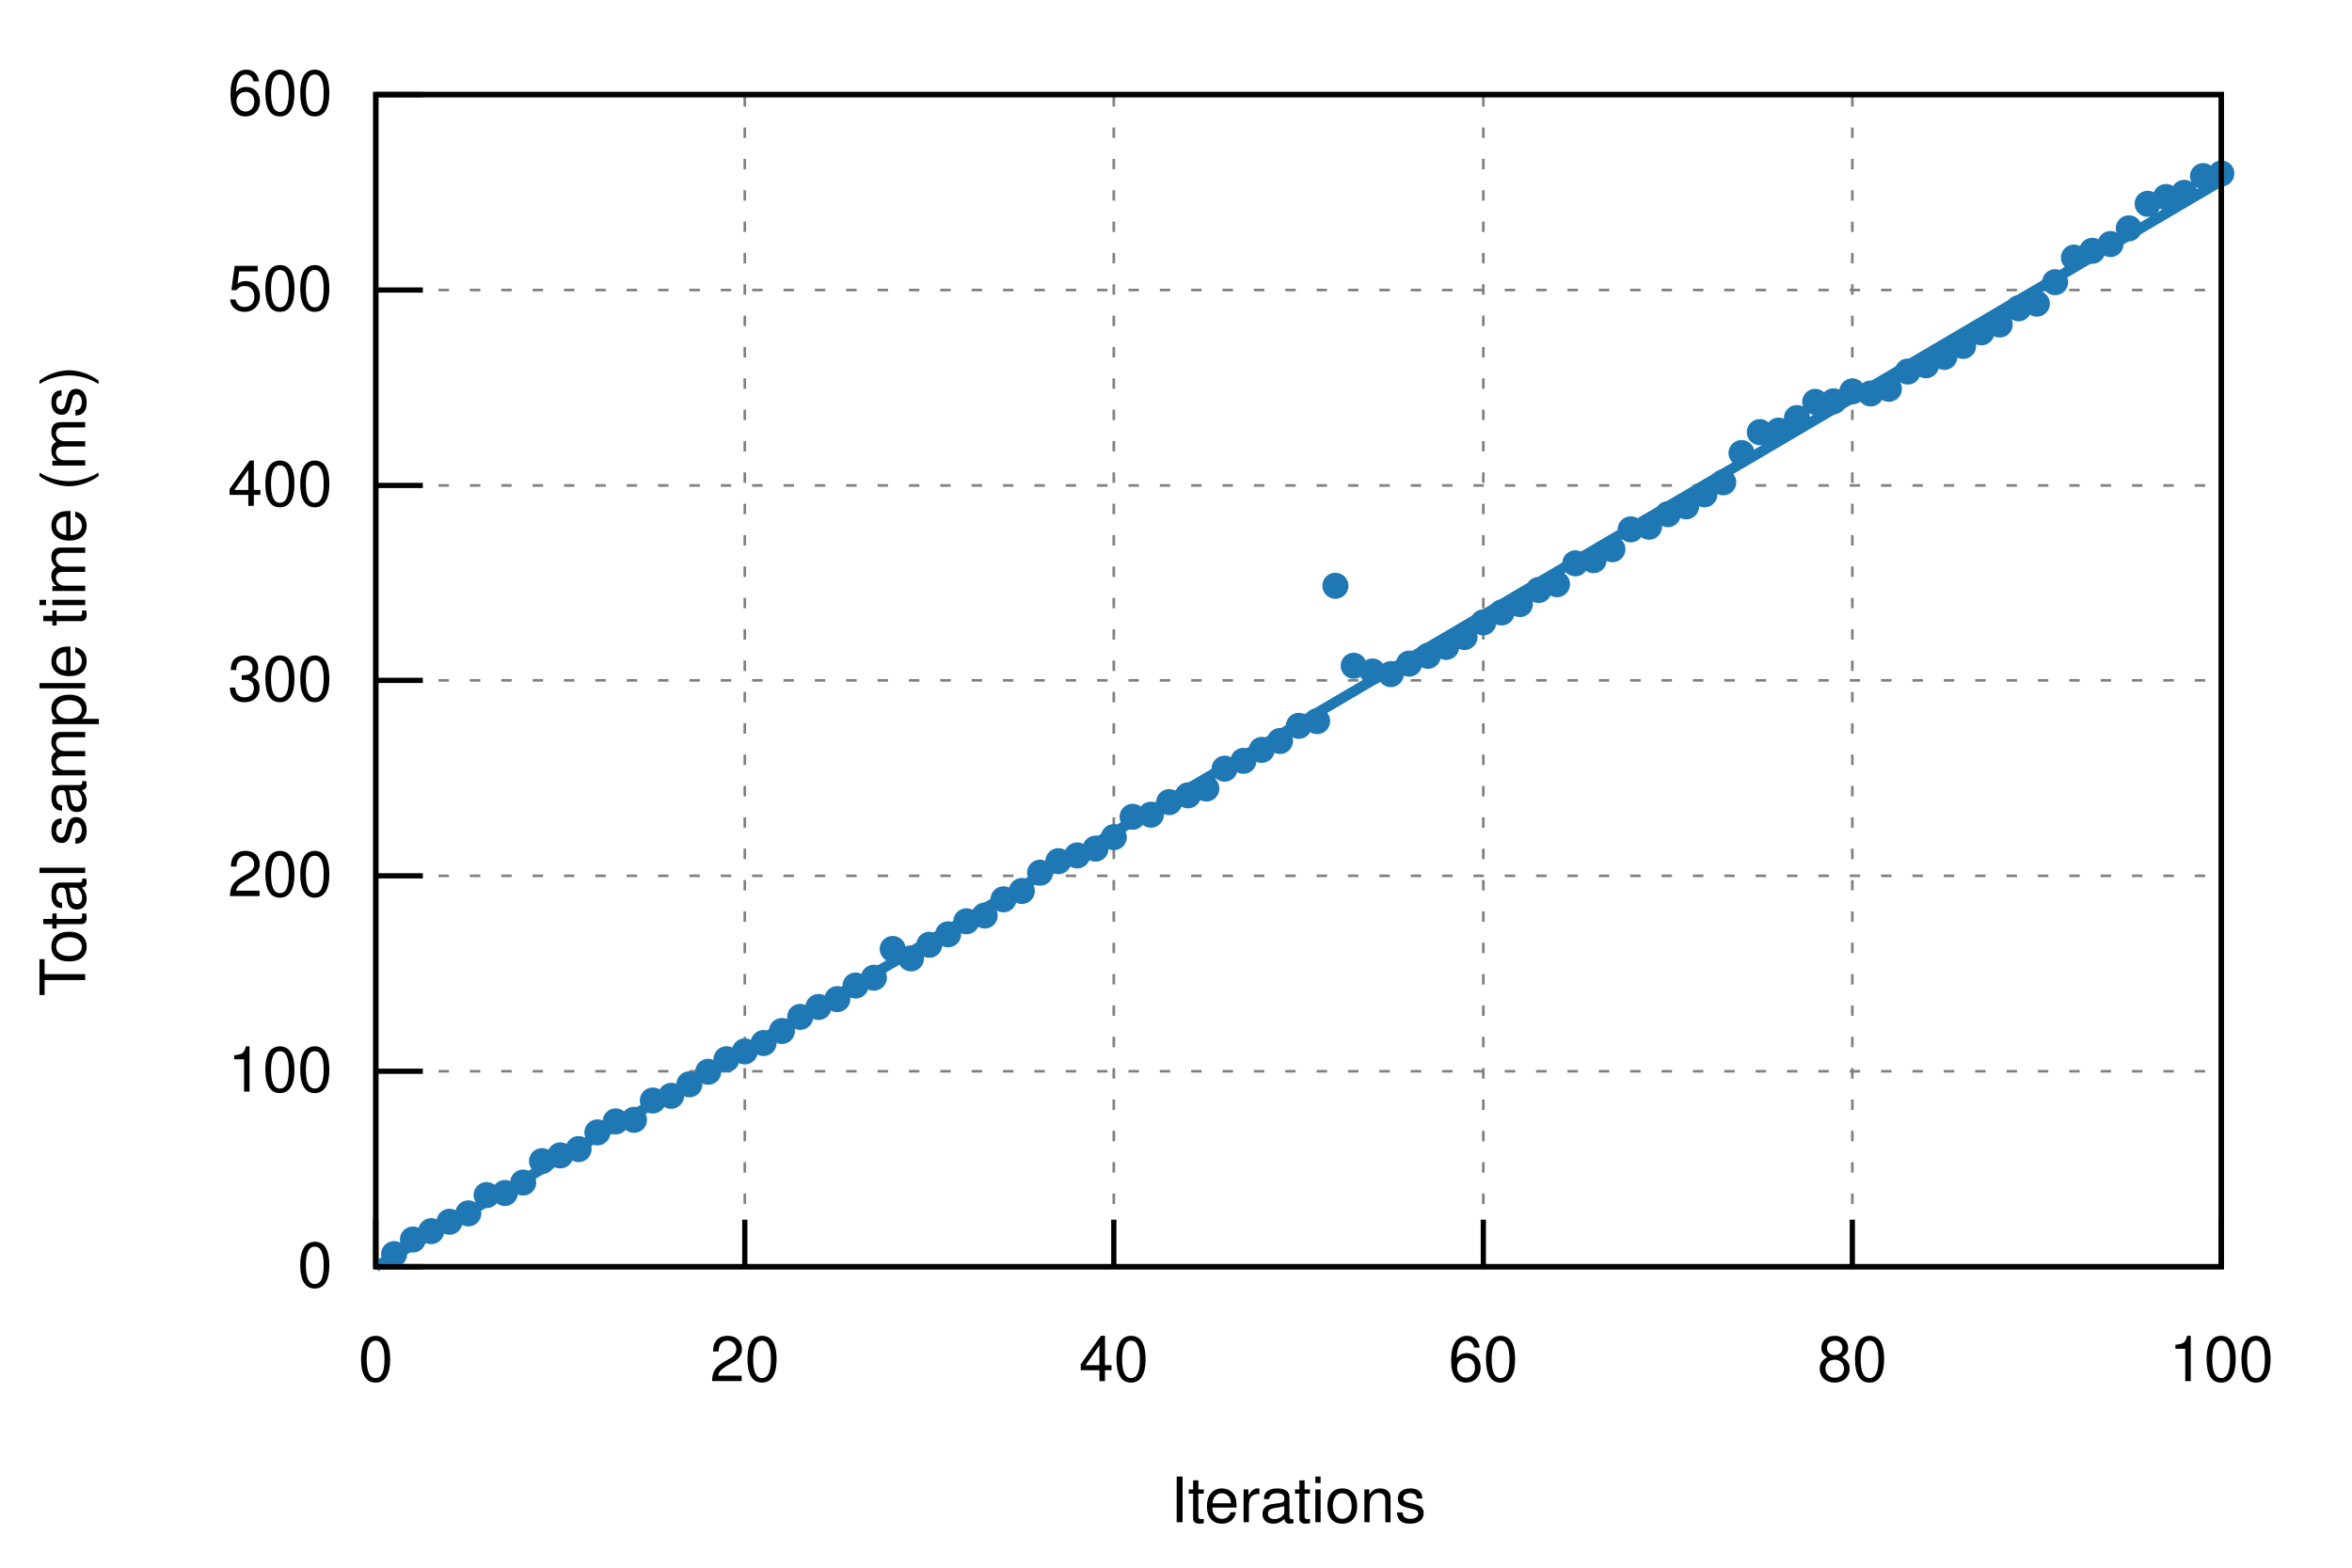
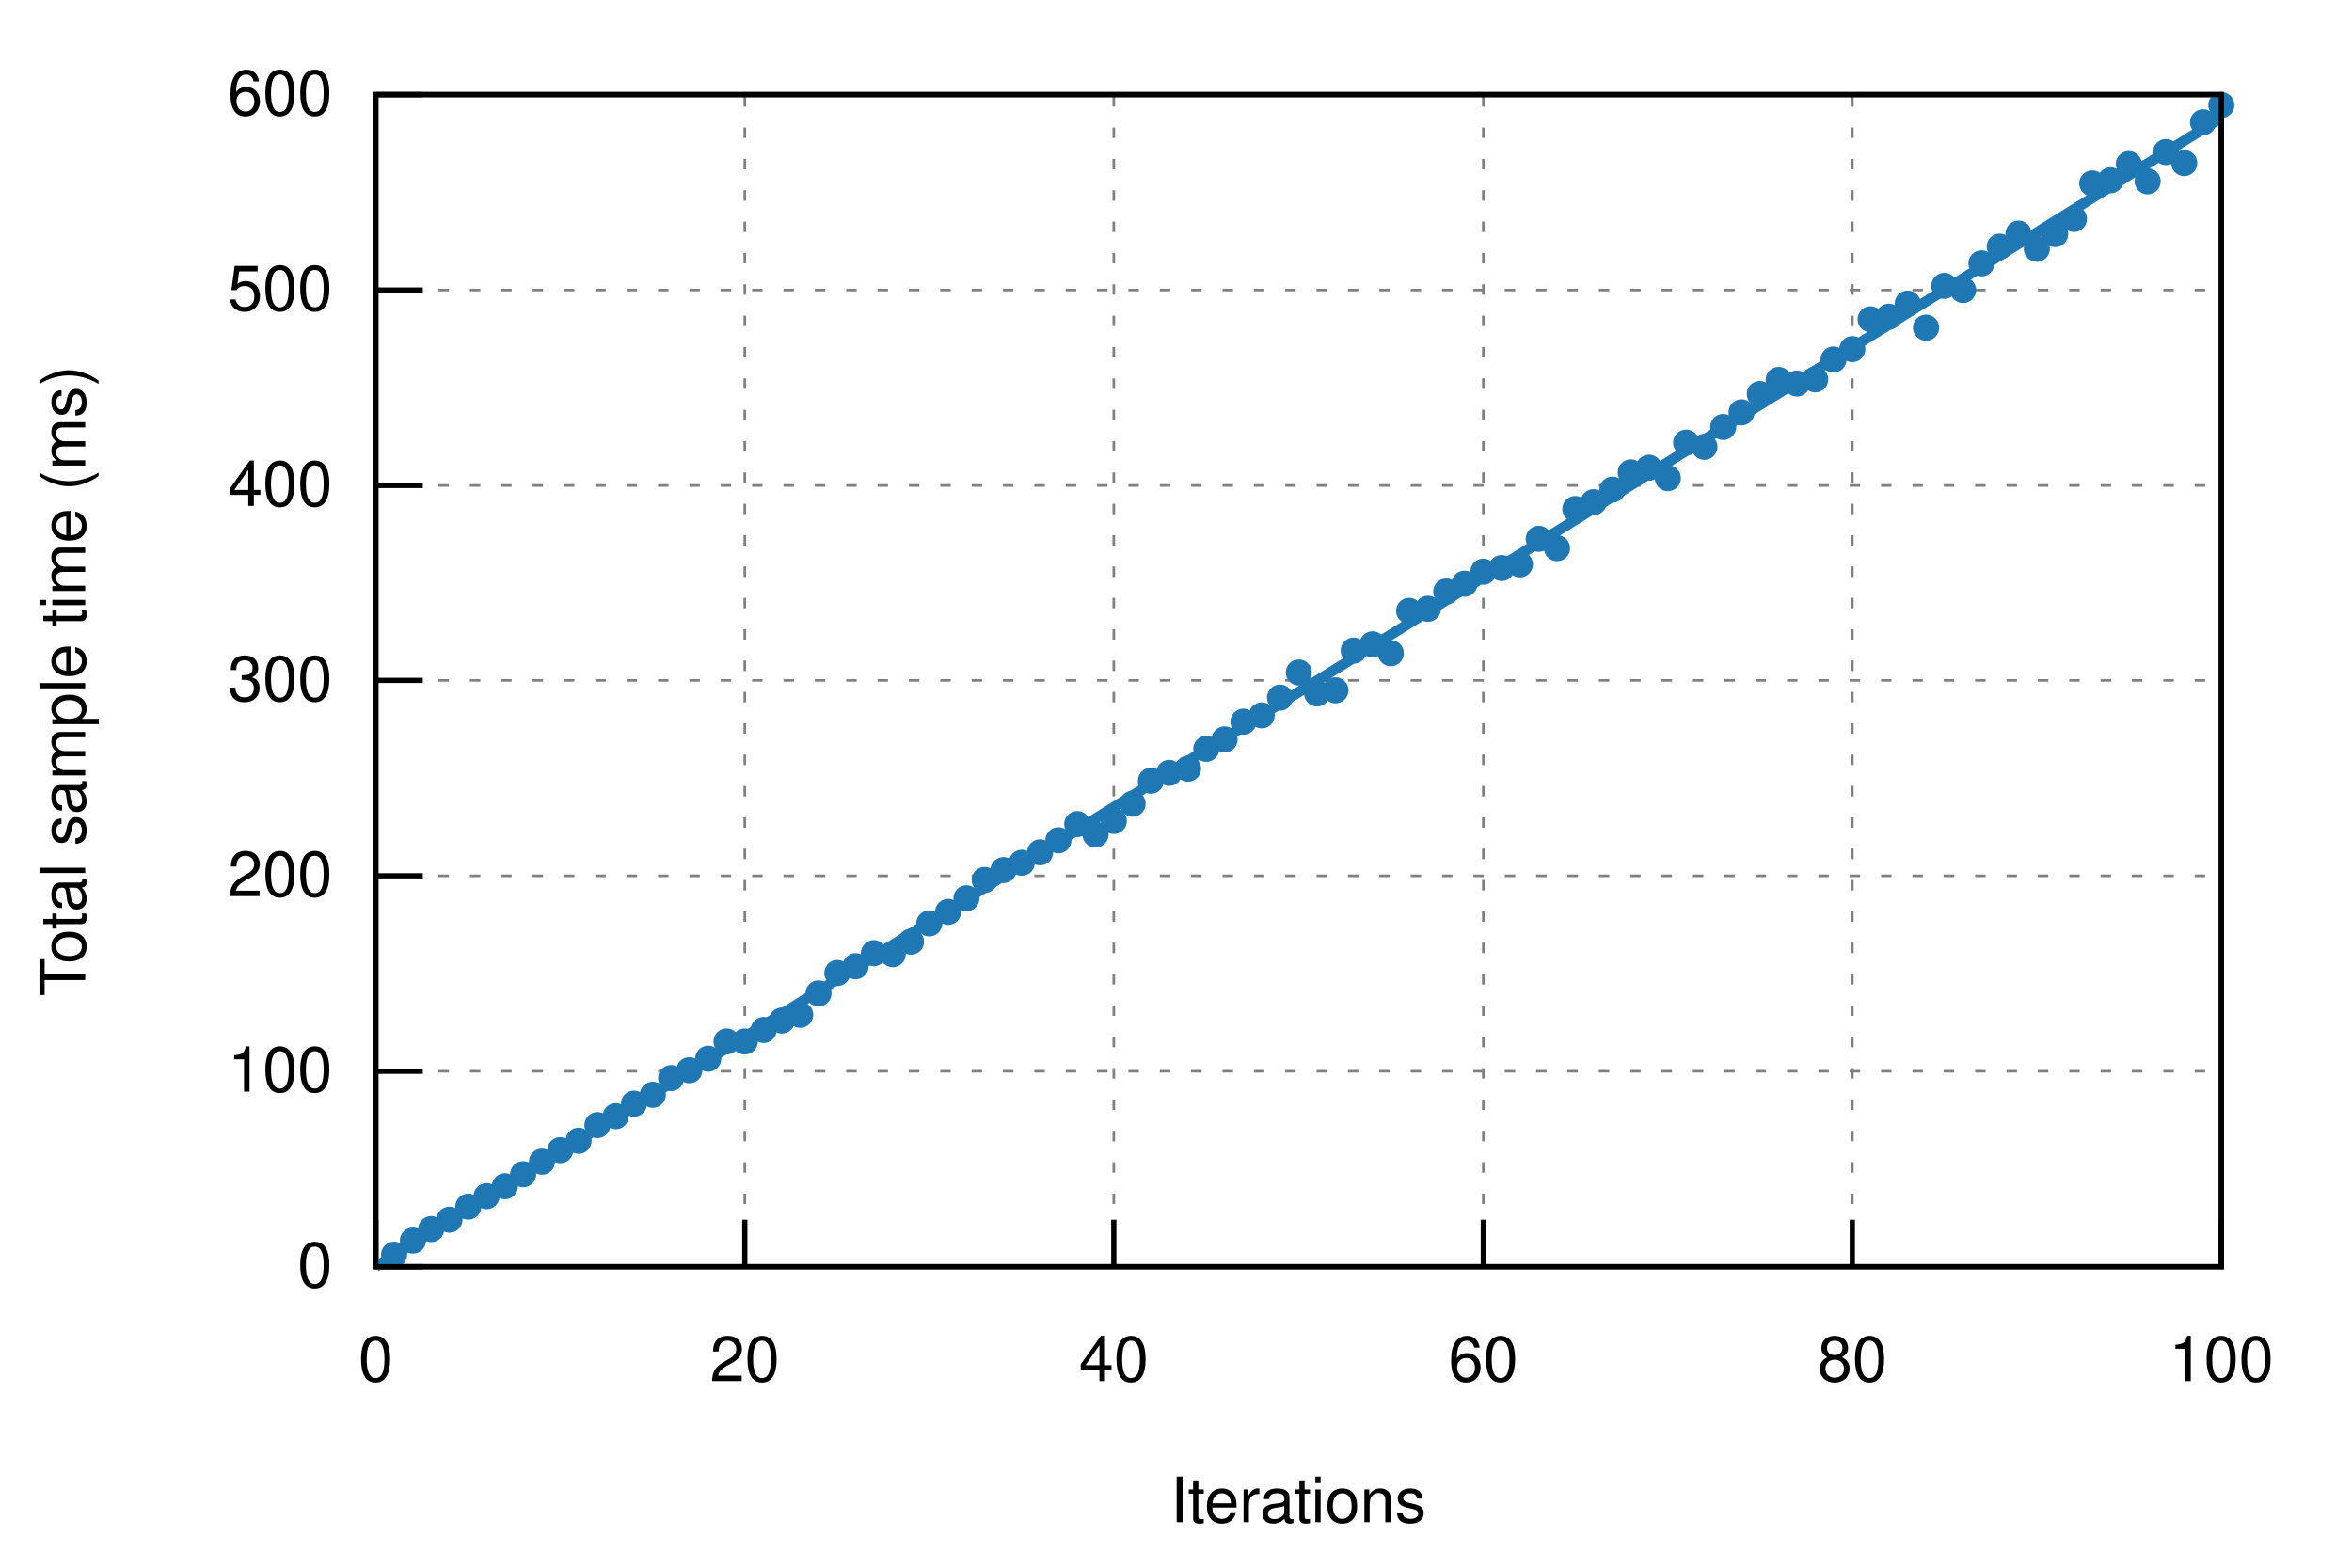
<svg xmlns="http://www.w3.org/2000/svg" xmlns:xlink="http://www.w3.org/1999/xlink" viewBox="0 0 450 300">
  <g id="gnuplot_canvas">
    <rect x="0" y="0" width="450" height="300" fill="none" />
    <defs>
      <circle id="gpDot" r="0.5" stroke-width="0.5" stroke="currentColor" />
      <path id="gpPt0" stroke-width="0.222" stroke="currentColor" d="M-1,0 h2 M0,-1 v2" />
      <path id="gpPt1" stroke-width="0.222" stroke="currentColor" d="M-1,-1 L1,1 M1,-1 L-1,1" />
      <path id="gpPt2" stroke-width="0.222" stroke="currentColor" d="M-1,0 L1,0 M0,-1 L0,1 M-1,-1 L1,1 M-1,1 L1,-1" />
      <rect id="gpPt3" stroke-width="0.222" stroke="currentColor" x="-1" y="-1" width="2" height="2" />
      <rect id="gpPt4" stroke-width="0.222" stroke="currentColor" fill="currentColor" x="-1" y="-1" width="2" height="2" />
      <circle id="gpPt5" stroke-width="0.222" stroke="currentColor" cx="0" cy="0" r="1" />
      <use xlink:href="#gpPt5" id="gpPt6" fill="currentColor" stroke="none" />
      <path id="gpPt7" stroke-width="0.222" stroke="currentColor" d="M0,-1.33 L-1.33,0.67 L1.33,0.67 z" />
      <use xlink:href="#gpPt7" id="gpPt8" fill="currentColor" stroke="none" />
      <use xlink:href="#gpPt7" id="gpPt9" stroke="currentColor" transform="rotate(180)" />
      <use xlink:href="#gpPt9" id="gpPt10" fill="currentColor" stroke="none" />
      <use xlink:href="#gpPt3" id="gpPt11" stroke="currentColor" transform="rotate(45)" />
      <use xlink:href="#gpPt11" id="gpPt12" fill="currentColor" stroke="none" />
      <path id="gpPt13" stroke-width="0.222" stroke="currentColor" d="M0,1.330 L1.265,0.411 L0.782,-1.067 L-0.782,-1.076 L-1.265,0.411 z" />
      <use xlink:href="#gpPt13" id="gpPt14" fill="currentColor" stroke="none" />
      <filter id="textbox" filterUnits="objectBoundingBox" x="0" y="0" height="1" width="1">
        <feFlood flood-color="white" flood-opacity="1" result="bgnd" />
        <feComposite in="SourceGraphic" in2="bgnd" operator="atop" />
      </filter>
      <filter id="greybox" filterUnits="objectBoundingBox" x="0" y="0" height="1" width="1">
        <feFlood flood-color="lightgrey" flood-opacity="1" result="grey" />
        <feComposite in="SourceGraphic" in2="grey" operator="atop" />
      </filter>
    </defs>
    <g fill="none" color="white" stroke="currentColor" stroke-width="1.00" stroke-linecap="butt" stroke-linejoin="miter">
</g>
    <g fill="none" color="black" stroke="currentColor" stroke-width="1.00" stroke-linecap="butt" stroke-linejoin="miter">
</g>
    <g fill="none" color="black" stroke="black" stroke-width="0.50" stroke-linecap="butt" stroke-linejoin="miter">
</g>
    <g fill="none" color="gray" stroke="currentColor" stroke-width="0.50" stroke-linecap="butt" stroke-linejoin="miter">
      <path stroke="gray" stroke-dasharray="2,4" class="gridline" d="M71.9,242.4 L425.0,242.4  " />
    </g>
    <g fill="none" color="gray" stroke="gray" stroke-width="1.00" stroke-linecap="butt" stroke-linejoin="miter">
</g>
    <g fill="none" color="black" stroke="currentColor" stroke-width="1.00" stroke-linecap="butt" stroke-linejoin="miter">
      <path stroke="black" d="M71.9,242.4 L80.9,242.4  " />
      <g transform="translate(63.6,246.3)" stroke="none" fill="black" font-family="Helvetica" font-size="12.00" text-anchor="end">
        <text>
          <tspan font-family="Helvetica"> 0</tspan>
        </text>
      </g>
    </g>
    <g fill="none" color="black" stroke="currentColor" stroke-width="1.00" stroke-linecap="butt" stroke-linejoin="miter">
</g>
    <g fill="none" color="black" stroke="black" stroke-width="0.50" stroke-linecap="butt" stroke-linejoin="miter">
</g>
    <g fill="none" color="gray" stroke="currentColor" stroke-width="0.50" stroke-linecap="butt" stroke-linejoin="miter">
      <path stroke="gray" stroke-dasharray="2,4" class="gridline" d="M71.9,205.0 L425.0,205.0  " />
    </g>
    <g fill="none" color="gray" stroke="gray" stroke-width="1.00" stroke-linecap="butt" stroke-linejoin="miter">
</g>
    <g fill="none" color="black" stroke="currentColor" stroke-width="1.00" stroke-linecap="butt" stroke-linejoin="miter">
      <path stroke="black" d="M71.9,205.0 L80.9,205.0  " />
      <g transform="translate(63.6,208.9)" stroke="none" fill="black" font-family="Helvetica" font-size="12.00" text-anchor="end">
        <text>
          <tspan font-family="Helvetica"> 100</tspan>
        </text>
      </g>
    </g>
    <g fill="none" color="black" stroke="currentColor" stroke-width="1.00" stroke-linecap="butt" stroke-linejoin="miter">
</g>
    <g fill="none" color="black" stroke="black" stroke-width="0.50" stroke-linecap="butt" stroke-linejoin="miter">
</g>
    <g fill="none" color="gray" stroke="currentColor" stroke-width="0.50" stroke-linecap="butt" stroke-linejoin="miter">
      <path stroke="gray" stroke-dasharray="2,4" class="gridline" d="M71.9,167.6 L425.0,167.6  " />
    </g>
    <g fill="none" color="gray" stroke="gray" stroke-width="1.00" stroke-linecap="butt" stroke-linejoin="miter">
</g>
    <g fill="none" color="black" stroke="currentColor" stroke-width="1.00" stroke-linecap="butt" stroke-linejoin="miter">
      <path stroke="black" d="M71.9,167.6 L80.9,167.6  " />
      <g transform="translate(63.6,171.5)" stroke="none" fill="black" font-family="Helvetica" font-size="12.00" text-anchor="end">
        <text>
          <tspan font-family="Helvetica"> 200</tspan>
        </text>
      </g>
    </g>
    <g fill="none" color="black" stroke="currentColor" stroke-width="1.00" stroke-linecap="butt" stroke-linejoin="miter">
</g>
    <g fill="none" color="black" stroke="black" stroke-width="0.50" stroke-linecap="butt" stroke-linejoin="miter">
</g>
    <g fill="none" color="gray" stroke="currentColor" stroke-width="0.50" stroke-linecap="butt" stroke-linejoin="miter">
      <path stroke="gray" stroke-dasharray="2,4" class="gridline" d="M71.9,130.2 L425.0,130.2  " />
    </g>
    <g fill="none" color="gray" stroke="gray" stroke-width="1.00" stroke-linecap="butt" stroke-linejoin="miter">
</g>
    <g fill="none" color="black" stroke="currentColor" stroke-width="1.00" stroke-linecap="butt" stroke-linejoin="miter">
      <path stroke="black" d="M71.9,130.2 L80.9,130.2  " />
      <g transform="translate(63.6,134.1)" stroke="none" fill="black" font-family="Helvetica" font-size="12.00" text-anchor="end">
        <text>
          <tspan font-family="Helvetica"> 300</tspan>
        </text>
      </g>
    </g>
    <g fill="none" color="black" stroke="currentColor" stroke-width="1.00" stroke-linecap="butt" stroke-linejoin="miter">
</g>
    <g fill="none" color="black" stroke="black" stroke-width="0.50" stroke-linecap="butt" stroke-linejoin="miter">
</g>
    <g fill="none" color="gray" stroke="currentColor" stroke-width="0.50" stroke-linecap="butt" stroke-linejoin="miter">
      <path stroke="gray" stroke-dasharray="2,4" class="gridline" d="M71.9,92.9 L425.0,92.9  " />
    </g>
    <g fill="none" color="gray" stroke="gray" stroke-width="1.00" stroke-linecap="butt" stroke-linejoin="miter">
</g>
    <g fill="none" color="black" stroke="currentColor" stroke-width="1.00" stroke-linecap="butt" stroke-linejoin="miter">
      <path stroke="black" d="M71.9,92.9 L80.9,92.9  " />
      <g transform="translate(63.6,96.8)" stroke="none" fill="black" font-family="Helvetica" font-size="12.00" text-anchor="end">
        <text>
          <tspan font-family="Helvetica"> 400</tspan>
        </text>
      </g>
    </g>
    <g fill="none" color="black" stroke="currentColor" stroke-width="1.00" stroke-linecap="butt" stroke-linejoin="miter">
</g>
    <g fill="none" color="black" stroke="black" stroke-width="0.50" stroke-linecap="butt" stroke-linejoin="miter">
</g>
    <g fill="none" color="gray" stroke="currentColor" stroke-width="0.50" stroke-linecap="butt" stroke-linejoin="miter">
      <path stroke="gray" stroke-dasharray="2,4" class="gridline" d="M71.9,55.5 L425.0,55.5  " />
    </g>
    <g fill="none" color="gray" stroke="gray" stroke-width="1.00" stroke-linecap="butt" stroke-linejoin="miter">
</g>
    <g fill="none" color="black" stroke="currentColor" stroke-width="1.00" stroke-linecap="butt" stroke-linejoin="miter">
      <path stroke="black" d="M71.9,55.5 L80.9,55.5  " />
      <g transform="translate(63.6,59.4)" stroke="none" fill="black" font-family="Helvetica" font-size="12.00" text-anchor="end">
        <text>
          <tspan font-family="Helvetica"> 500</tspan>
        </text>
      </g>
    </g>
    <g fill="none" color="black" stroke="currentColor" stroke-width="1.00" stroke-linecap="butt" stroke-linejoin="miter">
</g>
    <g fill="none" color="black" stroke="black" stroke-width="0.50" stroke-linecap="butt" stroke-linejoin="miter">
</g>
    <g fill="none" color="gray" stroke="currentColor" stroke-width="0.50" stroke-linecap="butt" stroke-linejoin="miter">
      <path stroke="gray" stroke-dasharray="2,4" class="gridline" d="M71.9,18.1 L425.0,18.1  " />
    </g>
    <g fill="none" color="gray" stroke="gray" stroke-width="1.00" stroke-linecap="butt" stroke-linejoin="miter">
</g>
    <g fill="none" color="black" stroke="currentColor" stroke-width="1.00" stroke-linecap="butt" stroke-linejoin="miter">
      <path stroke="black" d="M71.9,18.1 L80.9,18.1  " />
      <g transform="translate(63.6,22.0)" stroke="none" fill="black" font-family="Helvetica" font-size="12.00" text-anchor="end">
        <text>
          <tspan font-family="Helvetica"> 600</tspan>
        </text>
      </g>
    </g>
    <g fill="none" color="black" stroke="currentColor" stroke-width="1.00" stroke-linecap="butt" stroke-linejoin="miter">
</g>
    <g fill="none" color="black" stroke="black" stroke-width="0.50" stroke-linecap="butt" stroke-linejoin="miter">
</g>
    <g fill="none" color="gray" stroke="currentColor" stroke-width="0.50" stroke-linecap="butt" stroke-linejoin="miter">
      <path stroke="gray" stroke-dasharray="2,4" class="gridline" d="M71.9,242.4 L71.9,18.1  " />
    </g>
    <g fill="none" color="gray" stroke="gray" stroke-width="1.00" stroke-linecap="butt" stroke-linejoin="miter">
</g>
    <g fill="none" color="black" stroke="currentColor" stroke-width="1.00" stroke-linecap="butt" stroke-linejoin="miter">
      <path stroke="black" d="M71.9,242.4 L71.9,233.4  " />
      <g transform="translate(71.9,264.3)" stroke="none" fill="black" font-family="Helvetica" font-size="12.00" text-anchor="middle">
        <text>
          <tspan font-family="Helvetica"> 0</tspan>
        </text>
      </g>
    </g>
    <g fill="none" color="black" stroke="currentColor" stroke-width="1.00" stroke-linecap="butt" stroke-linejoin="miter">
</g>
    <g fill="none" color="black" stroke="black" stroke-width="0.50" stroke-linecap="butt" stroke-linejoin="miter">
</g>
    <g fill="none" color="gray" stroke="currentColor" stroke-width="0.50" stroke-linecap="butt" stroke-linejoin="miter">
      <path stroke="gray" stroke-dasharray="2,4" class="gridline" d="M142.5,242.4 L142.5,18.1  " />
    </g>
    <g fill="none" color="gray" stroke="gray" stroke-width="1.00" stroke-linecap="butt" stroke-linejoin="miter">
</g>
    <g fill="none" color="black" stroke="currentColor" stroke-width="1.00" stroke-linecap="butt" stroke-linejoin="miter">
      <path stroke="black" d="M142.5,242.4 L142.5,233.4  " />
      <g transform="translate(142.5,264.3)" stroke="none" fill="black" font-family="Helvetica" font-size="12.00" text-anchor="middle">
        <text>
          <tspan font-family="Helvetica"> 20</tspan>
        </text>
      </g>
    </g>
    <g fill="none" color="black" stroke="currentColor" stroke-width="1.00" stroke-linecap="butt" stroke-linejoin="miter">
</g>
    <g fill="none" color="black" stroke="black" stroke-width="0.50" stroke-linecap="butt" stroke-linejoin="miter">
</g>
    <g fill="none" color="gray" stroke="currentColor" stroke-width="0.50" stroke-linecap="butt" stroke-linejoin="miter">
      <path stroke="gray" stroke-dasharray="2,4" class="gridline" d="M213.1,242.4 L213.1,18.1  " />
    </g>
    <g fill="none" color="gray" stroke="gray" stroke-width="1.00" stroke-linecap="butt" stroke-linejoin="miter">
</g>
    <g fill="none" color="black" stroke="currentColor" stroke-width="1.00" stroke-linecap="butt" stroke-linejoin="miter">
      <path stroke="black" d="M213.1,242.4 L213.1,233.4  " />
      <g transform="translate(213.1,264.3)" stroke="none" fill="black" font-family="Helvetica" font-size="12.00" text-anchor="middle">
        <text>
          <tspan font-family="Helvetica"> 40</tspan>
        </text>
      </g>
    </g>
    <g fill="none" color="black" stroke="currentColor" stroke-width="1.00" stroke-linecap="butt" stroke-linejoin="miter">
</g>
    <g fill="none" color="black" stroke="black" stroke-width="0.50" stroke-linecap="butt" stroke-linejoin="miter">
</g>
    <g fill="none" color="gray" stroke="currentColor" stroke-width="0.50" stroke-linecap="butt" stroke-linejoin="miter">
      <path stroke="gray" stroke-dasharray="2,4" class="gridline" d="M283.8,242.4 L283.8,18.1  " />
    </g>
    <g fill="none" color="gray" stroke="gray" stroke-width="1.00" stroke-linecap="butt" stroke-linejoin="miter">
</g>
    <g fill="none" color="black" stroke="currentColor" stroke-width="1.00" stroke-linecap="butt" stroke-linejoin="miter">
      <path stroke="black" d="M283.8,242.4 L283.8,233.4  " />
      <g transform="translate(283.8,264.3)" stroke="none" fill="black" font-family="Helvetica" font-size="12.00" text-anchor="middle">
        <text>
          <tspan font-family="Helvetica"> 60</tspan>
        </text>
      </g>
    </g>
    <g fill="none" color="black" stroke="currentColor" stroke-width="1.00" stroke-linecap="butt" stroke-linejoin="miter">
</g>
    <g fill="none" color="black" stroke="black" stroke-width="0.50" stroke-linecap="butt" stroke-linejoin="miter">
</g>
    <g fill="none" color="gray" stroke="currentColor" stroke-width="0.50" stroke-linecap="butt" stroke-linejoin="miter">
      <path stroke="gray" stroke-dasharray="2,4" class="gridline" d="M354.4,242.4 L354.4,18.1  " />
    </g>
    <g fill="none" color="gray" stroke="gray" stroke-width="1.00" stroke-linecap="butt" stroke-linejoin="miter">
</g>
    <g fill="none" color="black" stroke="currentColor" stroke-width="1.00" stroke-linecap="butt" stroke-linejoin="miter">
      <path stroke="black" d="M354.4,242.4 L354.4,233.4  " />
      <g transform="translate(354.4,264.3)" stroke="none" fill="black" font-family="Helvetica" font-size="12.00" text-anchor="middle">
        <text>
          <tspan font-family="Helvetica"> 80</tspan>
        </text>
      </g>
    </g>
    <g fill="none" color="black" stroke="currentColor" stroke-width="1.00" stroke-linecap="butt" stroke-linejoin="miter">
</g>
    <g fill="none" color="black" stroke="black" stroke-width="0.50" stroke-linecap="butt" stroke-linejoin="miter">
</g>
    <g fill="none" color="gray" stroke="currentColor" stroke-width="0.50" stroke-linecap="butt" stroke-linejoin="miter">
      <path stroke="gray" stroke-dasharray="2,4" class="gridline" d="M425.0,242.4 L425.0,18.1  " />
    </g>
    <g fill="none" color="gray" stroke="gray" stroke-width="1.00" stroke-linecap="butt" stroke-linejoin="miter">
</g>
    <g fill="none" color="black" stroke="currentColor" stroke-width="1.00" stroke-linecap="butt" stroke-linejoin="miter">
      <path stroke="black" d="M425.0,242.4 L425.0,233.4  " />
      <g transform="translate(425.0,264.3)" stroke="none" fill="black" font-family="Helvetica" font-size="12.00" text-anchor="middle">
        <text>
          <tspan font-family="Helvetica"> 100</tspan>
        </text>
      </g>
    </g>
    <g fill="none" color="black" stroke="currentColor" stroke-width="1.00" stroke-linecap="butt" stroke-linejoin="miter">
</g>
    <g fill="none" color="black" stroke="currentColor" stroke-width="1.00" stroke-linecap="butt" stroke-linejoin="miter">
      <path stroke="black" d="M71.9,18.1 L71.9,242.4 L425.0,242.4 L425.0,18.1 L71.9,18.1 Z  " />
    </g>
    <g fill="none" color="black" stroke="currentColor" stroke-width="1.00" stroke-linecap="butt" stroke-linejoin="miter">
      <g transform="translate(16.3,130.3) rotate(270)" stroke="none" fill="black" font-family="Helvetica" font-size="12.00" text-anchor="middle">
        <text>
          <tspan font-family="Helvetica">Total sample time (ms)</tspan>
        </text>
      </g>
    </g>
    <g fill="none" color="black" stroke="currentColor" stroke-width="1.00" stroke-linecap="butt" stroke-linejoin="miter">
      <g transform="translate(248.4,291.3)" stroke="none" fill="black" font-family="Helvetica" font-size="12.00" text-anchor="middle">
        <text>
          <tspan font-family="Helvetica">Iterations</tspan>
        </text>
      </g>
    </g>
    <g fill="none" color="black" stroke="currentColor" stroke-width="1.00" stroke-linecap="butt" stroke-linejoin="miter">
</g>
    <g id="gnuplot_plot_1">
      <g fill="none" color="black" stroke="currentColor" stroke-width="1.00" stroke-linecap="butt" stroke-linejoin="miter">
-         <use xlink:href="#gpPt6" transform="translate(75.4,240.0) scale(2.25)" color="rgb( 31, 120, 180)" />
-         <use xlink:href="#gpPt6" transform="translate(79.0,237.2) scale(2.25)" color="rgb( 31, 120, 180)" />
-         <use xlink:href="#gpPt6" transform="translate(82.5,235.6) scale(2.25)" color="rgb( 31, 120, 180)" />
-         <use xlink:href="#gpPt6" transform="translate(86.0,233.8) scale(2.25)" color="rgb( 31, 120, 180)" />
-         <use xlink:href="#gpPt6" transform="translate(89.6,232.2) scale(2.25)" color="rgb( 31, 120, 180)" />
-         <use xlink:href="#gpPt6" transform="translate(93.1,228.7) scale(2.25)" color="rgb( 31, 120, 180)" />
-         <use xlink:href="#gpPt6" transform="translate(96.6,228.3) scale(2.25)" color="rgb( 31, 120, 180)" />
-         <use xlink:href="#gpPt6" transform="translate(100.1,226.3) scale(2.25)" color="rgb( 31, 120, 180)" />
-         <use xlink:href="#gpPt6" transform="translate(103.7,222.2) scale(2.25)" color="rgb( 31, 120, 180)" />
-         <use xlink:href="#gpPt6" transform="translate(107.2,221.1) scale(2.25)" color="rgb( 31, 120, 180)" />
-         <use xlink:href="#gpPt6" transform="translate(110.7,219.9) scale(2.25)" color="rgb( 31, 120, 180)" />
-         <use xlink:href="#gpPt6" transform="translate(114.3,216.7) scale(2.25)" color="rgb( 31, 120, 180)" />
-         <use xlink:href="#gpPt6" transform="translate(117.8,214.6) scale(2.25)" color="rgb( 31, 120, 180)" />
-         <use xlink:href="#gpPt6" transform="translate(121.3,214.3) scale(2.25)" color="rgb( 31, 120, 180)" />
-         <use xlink:href="#gpPt6" transform="translate(124.9,210.6) scale(2.25)" color="rgb( 31, 120, 180)" />
-         <use xlink:href="#gpPt6" transform="translate(128.4,209.7) scale(2.25)" color="rgb( 31, 120, 180)" />
-         <use xlink:href="#gpPt6" transform="translate(131.9,207.5) scale(2.25)" color="rgb( 31, 120, 180)" />
-         <use xlink:href="#gpPt6" transform="translate(135.5,205.1) scale(2.25)" color="rgb( 31, 120, 180)" />
-         <use xlink:href="#gpPt6" transform="translate(139.0,202.7) scale(2.25)" color="rgb( 31, 120, 180)" />
-         <use xlink:href="#gpPt6" transform="translate(142.5,201.2) scale(2.25)" color="rgb( 31, 120, 180)" />
-         <use xlink:href="#gpPt6" transform="translate(146.1,199.6) scale(2.25)" color="rgb( 31, 120, 180)" />
-         <use xlink:href="#gpPt6" transform="translate(149.6,197.3) scale(2.25)" color="rgb( 31, 120, 180)" />
-         <use xlink:href="#gpPt6" transform="translate(153.1,194.6) scale(2.25)" color="rgb( 31, 120, 180)" />
-         <use xlink:href="#gpPt6" transform="translate(156.6,192.7) scale(2.25)" color="rgb( 31, 120, 180)" />
-         <use xlink:href="#gpPt6" transform="translate(160.2,191.2) scale(2.25)" color="rgb( 31, 120, 180)" />
-         <use xlink:href="#gpPt6" transform="translate(163.7,188.6) scale(2.25)" color="rgb( 31, 120, 180)" />
-         <use xlink:href="#gpPt6" transform="translate(167.2,187.1) scale(2.25)" color="rgb( 31, 120, 180)" />
-         <use xlink:href="#gpPt6" transform="translate(170.8,181.6) scale(2.25)" color="rgb( 31, 120, 180)" />
-         <use xlink:href="#gpPt6" transform="translate(174.3,183.4) scale(2.25)" color="rgb( 31, 120, 180)" />
-         <use xlink:href="#gpPt6" transform="translate(177.8,180.8) scale(2.25)" color="rgb( 31, 120, 180)" />
-         <use xlink:href="#gpPt6" transform="translate(181.4,178.8) scale(2.25)" color="rgb( 31, 120, 180)" />
-         <use xlink:href="#gpPt6" transform="translate(184.9,176.3) scale(2.25)" color="rgb( 31, 120, 180)" />
-         <use xlink:href="#gpPt6" transform="translate(188.4,175.2) scale(2.25)" color="rgb( 31, 120, 180)" />
-         <use xlink:href="#gpPt6" transform="translate(192.0,172.1) scale(2.25)" color="rgb( 31, 120, 180)" />
-         <use xlink:href="#gpPt6" transform="translate(195.5,170.5) scale(2.25)" color="rgb( 31, 120, 180)" />
-         <use xlink:href="#gpPt6" transform="translate(199.0,167.0) scale(2.25)" color="rgb( 31, 120, 180)" />
-         <use xlink:href="#gpPt6" transform="translate(202.5,164.8) scale(2.25)" color="rgb( 31, 120, 180)" />
-         <use xlink:href="#gpPt6" transform="translate(206.1,163.7) scale(2.25)" color="rgb( 31, 120, 180)" />
-         <use xlink:href="#gpPt6" transform="translate(209.6,162.4) scale(2.25)" color="rgb( 31, 120, 180)" />
-         <use xlink:href="#gpPt6" transform="translate(213.1,160.2) scale(2.25)" color="rgb( 31, 120, 180)" />
-         <use xlink:href="#gpPt6" transform="translate(216.7,156.3) scale(2.25)" color="rgb( 31, 120, 180)" />
-         <use xlink:href="#gpPt6" transform="translate(220.2,155.9) scale(2.25)" color="rgb( 31, 120, 180)" />
-         <use xlink:href="#gpPt6" transform="translate(223.7,153.5) scale(2.25)" color="rgb( 31, 120, 180)" />
-         <use xlink:href="#gpPt6" transform="translate(227.3,152.2) scale(2.25)" color="rgb( 31, 120, 180)" />
-         <use xlink:href="#gpPt6" transform="translate(230.8,150.9) scale(2.25)" color="rgb( 31, 120, 180)" />
-         <use xlink:href="#gpPt6" transform="translate(234.3,147.1) scale(2.25)" color="rgb( 31, 120, 180)" />
-         <use xlink:href="#gpPt6" transform="translate(237.9,145.6) scale(2.25)" color="rgb( 31, 120, 180)" />
-         <use xlink:href="#gpPt6" transform="translate(241.4,143.5) scale(2.25)" color="rgb( 31, 120, 180)" />
-         <use xlink:href="#gpPt6" transform="translate(244.9,141.8) scale(2.25)" color="rgb( 31, 120, 180)" />
-         <use xlink:href="#gpPt6" transform="translate(248.5,138.9) scale(2.25)" color="rgb( 31, 120, 180)" />
-         <use xlink:href="#gpPt6" transform="translate(252.0,138.0) scale(2.25)" color="rgb( 31, 120, 180)" />
-         <use xlink:href="#gpPt6" transform="translate(255.5,112.1) scale(2.25)" color="rgb( 31, 120, 180)" />
-         <use xlink:href="#gpPt6" transform="translate(259.0,127.4) scale(2.25)" color="rgb( 31, 120, 180)" />
-         <use xlink:href="#gpPt6" transform="translate(262.6,128.5) scale(2.25)" color="rgb( 31, 120, 180)" />
-         <use xlink:href="#gpPt6" transform="translate(266.1,129.0) scale(2.25)" color="rgb( 31, 120, 180)" />
-         <use xlink:href="#gpPt6" transform="translate(269.6,127.0) scale(2.25)" color="rgb( 31, 120, 180)" />
-         <use xlink:href="#gpPt6" transform="translate(273.2,125.5) scale(2.25)" color="rgb( 31, 120, 180)" />
-         <use xlink:href="#gpPt6" transform="translate(276.7,123.8) scale(2.25)" color="rgb( 31, 120, 180)" />
-         <use xlink:href="#gpPt6" transform="translate(280.2,121.9) scale(2.25)" color="rgb( 31, 120, 180)" />
-         <use xlink:href="#gpPt6" transform="translate(283.8,119.1) scale(2.25)" color="rgb( 31, 120, 180)" />
-         <use xlink:href="#gpPt6" transform="translate(287.3,117.2) scale(2.25)" color="rgb( 31, 120, 180)" />
-         <use xlink:href="#gpPt6" transform="translate(290.8,115.6) scale(2.25)" color="rgb( 31, 120, 180)" />
-         <use xlink:href="#gpPt6" transform="translate(294.4,112.9) scale(2.25)" color="rgb( 31, 120, 180)" />
-         <use xlink:href="#gpPt6" transform="translate(297.9,111.8) scale(2.25)" color="rgb( 31, 120, 180)" />
-         <use xlink:href="#gpPt6" transform="translate(301.4,107.8) scale(2.25)" color="rgb( 31, 120, 180)" />
-         <use xlink:href="#gpPt6" transform="translate(304.9,107.2) scale(2.25)" color="rgb( 31, 120, 180)" />
-         <use xlink:href="#gpPt6" transform="translate(308.5,105.1) scale(2.25)" color="rgb( 31, 120, 180)" />
-         <use xlink:href="#gpPt6" transform="translate(312.0,101.3) scale(2.25)" color="rgb( 31, 120, 180)" />
-         <use xlink:href="#gpPt6" transform="translate(315.5,100.8) scale(2.25)" color="rgb( 31, 120, 180)" />
-         <use xlink:href="#gpPt6" transform="translate(319.1,98.4) scale(2.25)" color="rgb( 31, 120, 180)" />
-         <use xlink:href="#gpPt6" transform="translate(322.6,96.9) scale(2.25)" color="rgb( 31, 120, 180)" />
-         <use xlink:href="#gpPt6" transform="translate(326.1,94.6) scale(2.25)" color="rgb( 31, 120, 180)" />
-         <use xlink:href="#gpPt6" transform="translate(329.7,92.3) scale(2.25)" color="rgb( 31, 120, 180)" />
-         <use xlink:href="#gpPt6" transform="translate(333.2,86.7) scale(2.25)" color="rgb( 31, 120, 180)" />
-         <use xlink:href="#gpPt6" transform="translate(336.7,82.7) scale(2.25)" color="rgb( 31, 120, 180)" />
-         <use xlink:href="#gpPt6" transform="translate(340.3,82.4) scale(2.25)" color="rgb( 31, 120, 180)" />
-         <use xlink:href="#gpPt6" transform="translate(343.8,80.0) scale(2.25)" color="rgb( 31, 120, 180)" />
-         <use xlink:href="#gpPt6" transform="translate(347.3,76.9) scale(2.25)" color="rgb( 31, 120, 180)" />
-         <use xlink:href="#gpPt6" transform="translate(350.8,76.8) scale(2.25)" color="rgb( 31, 120, 180)" />
-         <use xlink:href="#gpPt6" transform="translate(354.4,74.9) scale(2.25)" color="rgb( 31, 120, 180)" />
-         <use xlink:href="#gpPt6" transform="translate(357.9,75.3) scale(2.25)" color="rgb( 31, 120, 180)" />
-         <use xlink:href="#gpPt6" transform="translate(361.4,74.4) scale(2.25)" color="rgb( 31, 120, 180)" />
-         <use xlink:href="#gpPt6" transform="translate(365.0,71.1) scale(2.25)" color="rgb( 31, 120, 180)" />
-         <use xlink:href="#gpPt6" transform="translate(368.5,69.9) scale(2.25)" color="rgb( 31, 120, 180)" />
-         <use xlink:href="#gpPt6" transform="translate(372.0,68.3) scale(2.25)" color="rgb( 31, 120, 180)" />
-         <use xlink:href="#gpPt6" transform="translate(375.6,66.2) scale(2.25)" color="rgb( 31, 120, 180)" />
-         <use xlink:href="#gpPt6" transform="translate(379.1,63.6) scale(2.25)" color="rgb( 31, 120, 180)" />
-         <use xlink:href="#gpPt6" transform="translate(382.6,62.1) scale(2.25)" color="rgb( 31, 120, 180)" />
-         <use xlink:href="#gpPt6" transform="translate(386.2,59.0) scale(2.25)" color="rgb( 31, 120, 180)" />
-         <use xlink:href="#gpPt6" transform="translate(389.7,58.1) scale(2.25)" color="rgb( 31, 120, 180)" />
-         <use xlink:href="#gpPt6" transform="translate(393.2,54.0) scale(2.25)" color="rgb( 31, 120, 180)" />
-         <use xlink:href="#gpPt6" transform="translate(396.8,49.3) scale(2.25)" color="rgb( 31, 120, 180)" />
-         <use xlink:href="#gpPt6" transform="translate(400.3,48.0) scale(2.25)" color="rgb( 31, 120, 180)" />
-         <use xlink:href="#gpPt6" transform="translate(403.8,46.7) scale(2.25)" color="rgb( 31, 120, 180)" />
-         <use xlink:href="#gpPt6" transform="translate(407.3,43.7) scale(2.25)" color="rgb( 31, 120, 180)" />
-         <use xlink:href="#gpPt6" transform="translate(410.9,39.0) scale(2.25)" color="rgb( 31, 120, 180)" />
-         <use xlink:href="#gpPt6" transform="translate(414.4,37.7) scale(2.25)" color="rgb( 31, 120, 180)" />
-         <use xlink:href="#gpPt6" transform="translate(417.9,36.9) scale(2.25)" color="rgb( 31, 120, 180)" />
-         <use xlink:href="#gpPt6" transform="translate(421.5,33.7) scale(2.25)" color="rgb( 31, 120, 180)" />
-         <use xlink:href="#gpPt6" transform="translate(425.0,33.2) scale(2.25)" color="rgb( 31, 120, 180)" />
+         <use xlink:href="#gpPt6" transform="translate(75.4,240.1) scale(2.25)" color="rgb( 31, 120, 180)" />
+         <use xlink:href="#gpPt6" transform="translate(79.0,237.4) scale(2.25)" color="rgb( 31, 120, 180)" />
+         <use xlink:href="#gpPt6" transform="translate(82.5,235.2) scale(2.25)" color="rgb( 31, 120, 180)" />
+         <use xlink:href="#gpPt6" transform="translate(86.0,233.4) scale(2.25)" color="rgb( 31, 120, 180)" />
+         <use xlink:href="#gpPt6" transform="translate(89.6,230.9) scale(2.25)" color="rgb( 31, 120, 180)" />
+         <use xlink:href="#gpPt6" transform="translate(93.1,228.9) scale(2.25)" color="rgb( 31, 120, 180)" />
+         <use xlink:href="#gpPt6" transform="translate(96.6,227.0) scale(2.25)" color="rgb( 31, 120, 180)" />
+         <use xlink:href="#gpPt6" transform="translate(100.1,224.7) scale(2.25)" color="rgb( 31, 120, 180)" />
+         <use xlink:href="#gpPt6" transform="translate(103.7,222.3) scale(2.25)" color="rgb( 31, 120, 180)" />
+         <use xlink:href="#gpPt6" transform="translate(107.2,220.1) scale(2.25)" color="rgb( 31, 120, 180)" />
+         <use xlink:href="#gpPt6" transform="translate(110.7,218.3) scale(2.25)" color="rgb( 31, 120, 180)" />
+         <use xlink:href="#gpPt6" transform="translate(114.3,215.3) scale(2.25)" color="rgb( 31, 120, 180)" />
+         <use xlink:href="#gpPt6" transform="translate(117.8,213.6) scale(2.25)" color="rgb( 31, 120, 180)" />
+         <use xlink:href="#gpPt6" transform="translate(121.3,211.2) scale(2.25)" color="rgb( 31, 120, 180)" />
+         <use xlink:href="#gpPt6" transform="translate(124.9,209.5) scale(2.25)" color="rgb( 31, 120, 180)" />
+         <use xlink:href="#gpPt6" transform="translate(128.4,206.3) scale(2.25)" color="rgb( 31, 120, 180)" />
+         <use xlink:href="#gpPt6" transform="translate(131.9,204.8) scale(2.25)" color="rgb( 31, 120, 180)" />
+         <use xlink:href="#gpPt6" transform="translate(135.5,202.6) scale(2.25)" color="rgb( 31, 120, 180)" />
+         <use xlink:href="#gpPt6" transform="translate(139.0,199.3) scale(2.25)" color="rgb( 31, 120, 180)" />
+         <use xlink:href="#gpPt6" transform="translate(142.5,199.3) scale(2.25)" color="rgb( 31, 120, 180)" />
+         <use xlink:href="#gpPt6" transform="translate(146.1,197.1) scale(2.25)" color="rgb( 31, 120, 180)" />
+         <use xlink:href="#gpPt6" transform="translate(149.6,195.3) scale(2.25)" color="rgb( 31, 120, 180)" />
+         <use xlink:href="#gpPt6" transform="translate(153.1,194.2) scale(2.25)" color="rgb( 31, 120, 180)" />
+         <use xlink:href="#gpPt6" transform="translate(156.6,190.1) scale(2.25)" color="rgb( 31, 120, 180)" />
+         <use xlink:href="#gpPt6" transform="translate(160.2,186.2) scale(2.25)" color="rgb( 31, 120, 180)" />
+         <use xlink:href="#gpPt6" transform="translate(163.7,184.9) scale(2.25)" color="rgb( 31, 120, 180)" />
+         <use xlink:href="#gpPt6" transform="translate(167.2,182.4) scale(2.25)" color="rgb( 31, 120, 180)" />
+         <use xlink:href="#gpPt6" transform="translate(170.8,182.6) scale(2.25)" color="rgb( 31, 120, 180)" />
+         <use xlink:href="#gpPt6" transform="translate(174.3,180.2) scale(2.25)" color="rgb( 31, 120, 180)" />
+         <use xlink:href="#gpPt6" transform="translate(177.8,176.7) scale(2.25)" color="rgb( 31, 120, 180)" />
+         <use xlink:href="#gpPt6" transform="translate(181.4,174.5) scale(2.25)" color="rgb( 31, 120, 180)" />
+         <use xlink:href="#gpPt6" transform="translate(184.9,171.9) scale(2.25)" color="rgb( 31, 120, 180)" />
+         <use xlink:href="#gpPt6" transform="translate(188.4,168.4) scale(2.25)" color="rgb( 31, 120, 180)" />
+         <use xlink:href="#gpPt6" transform="translate(192.0,166.5) scale(2.25)" color="rgb( 31, 120, 180)" />
+         <use xlink:href="#gpPt6" transform="translate(195.5,165.1) scale(2.25)" color="rgb( 31, 120, 180)" />
+         <use xlink:href="#gpPt6" transform="translate(199.0,163.1) scale(2.25)" color="rgb( 31, 120, 180)" />
+         <use xlink:href="#gpPt6" transform="translate(202.5,160.8) scale(2.25)" color="rgb( 31, 120, 180)" />
+         <use xlink:href="#gpPt6" transform="translate(206.1,157.7) scale(2.25)" color="rgb( 31, 120, 180)" />
+         <use xlink:href="#gpPt6" transform="translate(209.6,159.7) scale(2.25)" color="rgb( 31, 120, 180)" />
+         <use xlink:href="#gpPt6" transform="translate(213.1,157.1) scale(2.25)" color="rgb( 31, 120, 180)" />
+         <use xlink:href="#gpPt6" transform="translate(216.7,153.8) scale(2.25)" color="rgb( 31, 120, 180)" />
+         <use xlink:href="#gpPt6" transform="translate(220.2,149.4) scale(2.25)" color="rgb( 31, 120, 180)" />
+         <use xlink:href="#gpPt6" transform="translate(223.7,147.9) scale(2.25)" color="rgb( 31, 120, 180)" />
+         <use xlink:href="#gpPt6" transform="translate(227.3,147.1) scale(2.25)" color="rgb( 31, 120, 180)" />
+         <use xlink:href="#gpPt6" transform="translate(230.8,143.3) scale(2.25)" color="rgb( 31, 120, 180)" />
+         <use xlink:href="#gpPt6" transform="translate(234.3,141.5) scale(2.25)" color="rgb( 31, 120, 180)" />
+         <use xlink:href="#gpPt6" transform="translate(237.9,138.1) scale(2.25)" color="rgb( 31, 120, 180)" />
+         <use xlink:href="#gpPt6" transform="translate(241.4,136.9) scale(2.25)" color="rgb( 31, 120, 180)" />
+         <use xlink:href="#gpPt6" transform="translate(244.9,133.5) scale(2.25)" color="rgb( 31, 120, 180)" />
+         <use xlink:href="#gpPt6" transform="translate(248.5,128.7) scale(2.25)" color="rgb( 31, 120, 180)" />
+         <use xlink:href="#gpPt6" transform="translate(252.0,132.7) scale(2.25)" color="rgb( 31, 120, 180)" />
+         <use xlink:href="#gpPt6" transform="translate(255.5,132.1) scale(2.25)" color="rgb( 31, 120, 180)" />
+         <use xlink:href="#gpPt6" transform="translate(259.0,124.5) scale(2.25)" color="rgb( 31, 120, 180)" />
+         <use xlink:href="#gpPt6" transform="translate(262.6,123.3) scale(2.25)" color="rgb( 31, 120, 180)" />
+         <use xlink:href="#gpPt6" transform="translate(266.1,125.0) scale(2.25)" color="rgb( 31, 120, 180)" />
+         <use xlink:href="#gpPt6" transform="translate(269.6,116.9) scale(2.25)" color="rgb( 31, 120, 180)" />
+         <use xlink:href="#gpPt6" transform="translate(273.2,116.5) scale(2.25)" color="rgb( 31, 120, 180)" />
+         <use xlink:href="#gpPt6" transform="translate(276.7,113.2) scale(2.25)" color="rgb( 31, 120, 180)" />
+         <use xlink:href="#gpPt6" transform="translate(280.2,111.7) scale(2.25)" color="rgb( 31, 120, 180)" />
+         <use xlink:href="#gpPt6" transform="translate(283.8,109.4) scale(2.25)" color="rgb( 31, 120, 180)" />
+         <use xlink:href="#gpPt6" transform="translate(287.3,108.7) scale(2.25)" color="rgb( 31, 120, 180)" />
+         <use xlink:href="#gpPt6" transform="translate(290.8,108.0) scale(2.25)" color="rgb( 31, 120, 180)" />
+         <use xlink:href="#gpPt6" transform="translate(294.4,103.1) scale(2.25)" color="rgb( 31, 120, 180)" />
+         <use xlink:href="#gpPt6" transform="translate(297.9,104.9) scale(2.25)" color="rgb( 31, 120, 180)" />
+         <use xlink:href="#gpPt6" transform="translate(301.4,97.4) scale(2.25)" color="rgb( 31, 120, 180)" />
+         <use xlink:href="#gpPt6" transform="translate(304.9,96.1) scale(2.25)" color="rgb( 31, 120, 180)" />
+         <use xlink:href="#gpPt6" transform="translate(308.5,93.7) scale(2.25)" color="rgb( 31, 120, 180)" />
+         <use xlink:href="#gpPt6" transform="translate(312.0,90.4) scale(2.25)" color="rgb( 31, 120, 180)" />
+         <use xlink:href="#gpPt6" transform="translate(315.5,89.5) scale(2.25)" color="rgb( 31, 120, 180)" />
+         <use xlink:href="#gpPt6" transform="translate(319.1,91.5) scale(2.25)" color="rgb( 31, 120, 180)" />
+         <use xlink:href="#gpPt6" transform="translate(322.6,84.7) scale(2.25)" color="rgb( 31, 120, 180)" />
+         <use xlink:href="#gpPt6" transform="translate(326.1,85.5) scale(2.25)" color="rgb( 31, 120, 180)" />
+         <use xlink:href="#gpPt6" transform="translate(329.7,81.7) scale(2.25)" color="rgb( 31, 120, 180)" />
+         <use xlink:href="#gpPt6" transform="translate(333.2,78.9) scale(2.25)" color="rgb( 31, 120, 180)" />
+         <use xlink:href="#gpPt6" transform="translate(336.7,75.4) scale(2.25)" color="rgb( 31, 120, 180)" />
+         <use xlink:href="#gpPt6" transform="translate(340.3,72.7) scale(2.25)" color="rgb( 31, 120, 180)" />
+         <use xlink:href="#gpPt6" transform="translate(343.8,73.4) scale(2.25)" color="rgb( 31, 120, 180)" />
+         <use xlink:href="#gpPt6" transform="translate(347.3,72.6) scale(2.25)" color="rgb( 31, 120, 180)" />
+         <use xlink:href="#gpPt6" transform="translate(350.8,68.8) scale(2.25)" color="rgb( 31, 120, 180)" />
+         <use xlink:href="#gpPt6" transform="translate(354.4,66.8) scale(2.25)" color="rgb( 31, 120, 180)" />
+         <use xlink:href="#gpPt6" transform="translate(357.9,61.1) scale(2.25)" color="rgb( 31, 120, 180)" />
+         <use xlink:href="#gpPt6" transform="translate(361.4,60.6) scale(2.25)" color="rgb( 31, 120, 180)" />
+         <use xlink:href="#gpPt6" transform="translate(365.0,58.1) scale(2.25)" color="rgb( 31, 120, 180)" />
+         <use xlink:href="#gpPt6" transform="translate(368.5,62.7) scale(2.25)" color="rgb( 31, 120, 180)" />
+         <use xlink:href="#gpPt6" transform="translate(372.0,54.7) scale(2.25)" color="rgb( 31, 120, 180)" />
+         <use xlink:href="#gpPt6" transform="translate(375.6,55.5) scale(2.25)" color="rgb( 31, 120, 180)" />
+         <use xlink:href="#gpPt6" transform="translate(379.1,50.4) scale(2.25)" color="rgb( 31, 120, 180)" />
+         <use xlink:href="#gpPt6" transform="translate(382.6,47.2) scale(2.25)" color="rgb( 31, 120, 180)" />
+         <use xlink:href="#gpPt6" transform="translate(386.2,44.7) scale(2.25)" color="rgb( 31, 120, 180)" />
+         <use xlink:href="#gpPt6" transform="translate(389.7,47.6) scale(2.25)" color="rgb( 31, 120, 180)" />
+         <use xlink:href="#gpPt6" transform="translate(393.2,44.8) scale(2.25)" color="rgb( 31, 120, 180)" />
+         <use xlink:href="#gpPt6" transform="translate(396.8,41.9) scale(2.25)" color="rgb( 31, 120, 180)" />
+         <use xlink:href="#gpPt6" transform="translate(400.3,35.1) scale(2.25)" color="rgb( 31, 120, 180)" />
+         <use xlink:href="#gpPt6" transform="translate(403.8,34.5) scale(2.25)" color="rgb( 31, 120, 180)" />
+         <use xlink:href="#gpPt6" transform="translate(407.3,31.4) scale(2.25)" color="rgb( 31, 120, 180)" />
+         <use xlink:href="#gpPt6" transform="translate(410.9,34.7) scale(2.25)" color="rgb( 31, 120, 180)" />
+         <use xlink:href="#gpPt6" transform="translate(414.4,29.1) scale(2.25)" color="rgb( 31, 120, 180)" />
+         <use xlink:href="#gpPt6" transform="translate(417.9,31.2) scale(2.25)" color="rgb( 31, 120, 180)" />
+         <use xlink:href="#gpPt6" transform="translate(421.5,23.4) scale(2.25)" color="rgb( 31, 120, 180)" />
+         <use xlink:href="#gpPt6" transform="translate(425.0,20.1) scale(2.25)" color="rgb( 31, 120, 180)" />
      </g>
    </g>
    <g id="gnuplot_plot_2">
      <g fill="none" color="white" stroke="rgb( 31, 120, 180)" stroke-width="2.00" stroke-linecap="butt" stroke-linejoin="miter">
</g>
      <g fill="none" color="black" stroke="currentColor" stroke-width="2.00" stroke-linecap="butt" stroke-linejoin="miter">
-         <path stroke="rgb( 31, 120, 180)" d="M71.9,242.4 L425.0,34.6  " />
+         <path stroke="rgb( 31, 120, 180)" d="M71.9,242.4 L425.0,22.5  " />
      </g>
    </g>
    <g id="gnuplot_plot_3">
      <g fill="none" color="white" stroke="rgb( 31, 120, 180)" stroke-width="1.00" stroke-linecap="butt" stroke-linejoin="miter">
</g>
      <g fill="none" color="black" stroke="currentColor" stroke-width="1.00" stroke-linecap="butt" stroke-linejoin="miter">
        <g stroke="none" shape-rendering="crispEdges">
          <polygon fill="rgb( 31, 120, 180)" fill-opacity="0.25" points="71.9,242.4 71.9,242.4 71.9,242.4 " />
-           <polygon fill="rgb( 31, 120, 180)" fill-opacity="0.25" points="71.9,242.4 425.0,35.4 425.0,33.5 " />
+           <polygon fill="rgb( 31, 120, 180)" fill-opacity="0.25" points="71.9,242.4 425.0,23.2 425.0,21.8 " />
        </g>
      </g>
    </g>
    <g fill="none" color="white" stroke="rgb( 31, 120, 180)" stroke-width="2.00" stroke-linecap="butt" stroke-linejoin="miter">
</g>
    <g fill="none" color="black" stroke="currentColor" stroke-width="2.00" stroke-linecap="butt" stroke-linejoin="miter">
</g>
    <g fill="none" color="black" stroke="black" stroke-width="1.00" stroke-linecap="butt" stroke-linejoin="miter">
</g>
    <g fill="none" color="black" stroke="currentColor" stroke-width="1.00" stroke-linecap="butt" stroke-linejoin="miter">
      <path stroke="black" d="M71.9,18.1 L71.9,242.4 L425.0,242.4 L425.0,18.1 L71.9,18.1 Z  " />
    </g>
    <g fill="none" color="black" stroke="currentColor" stroke-width="1.00" stroke-linecap="butt" stroke-linejoin="miter">
</g>
  </g>
</svg>
